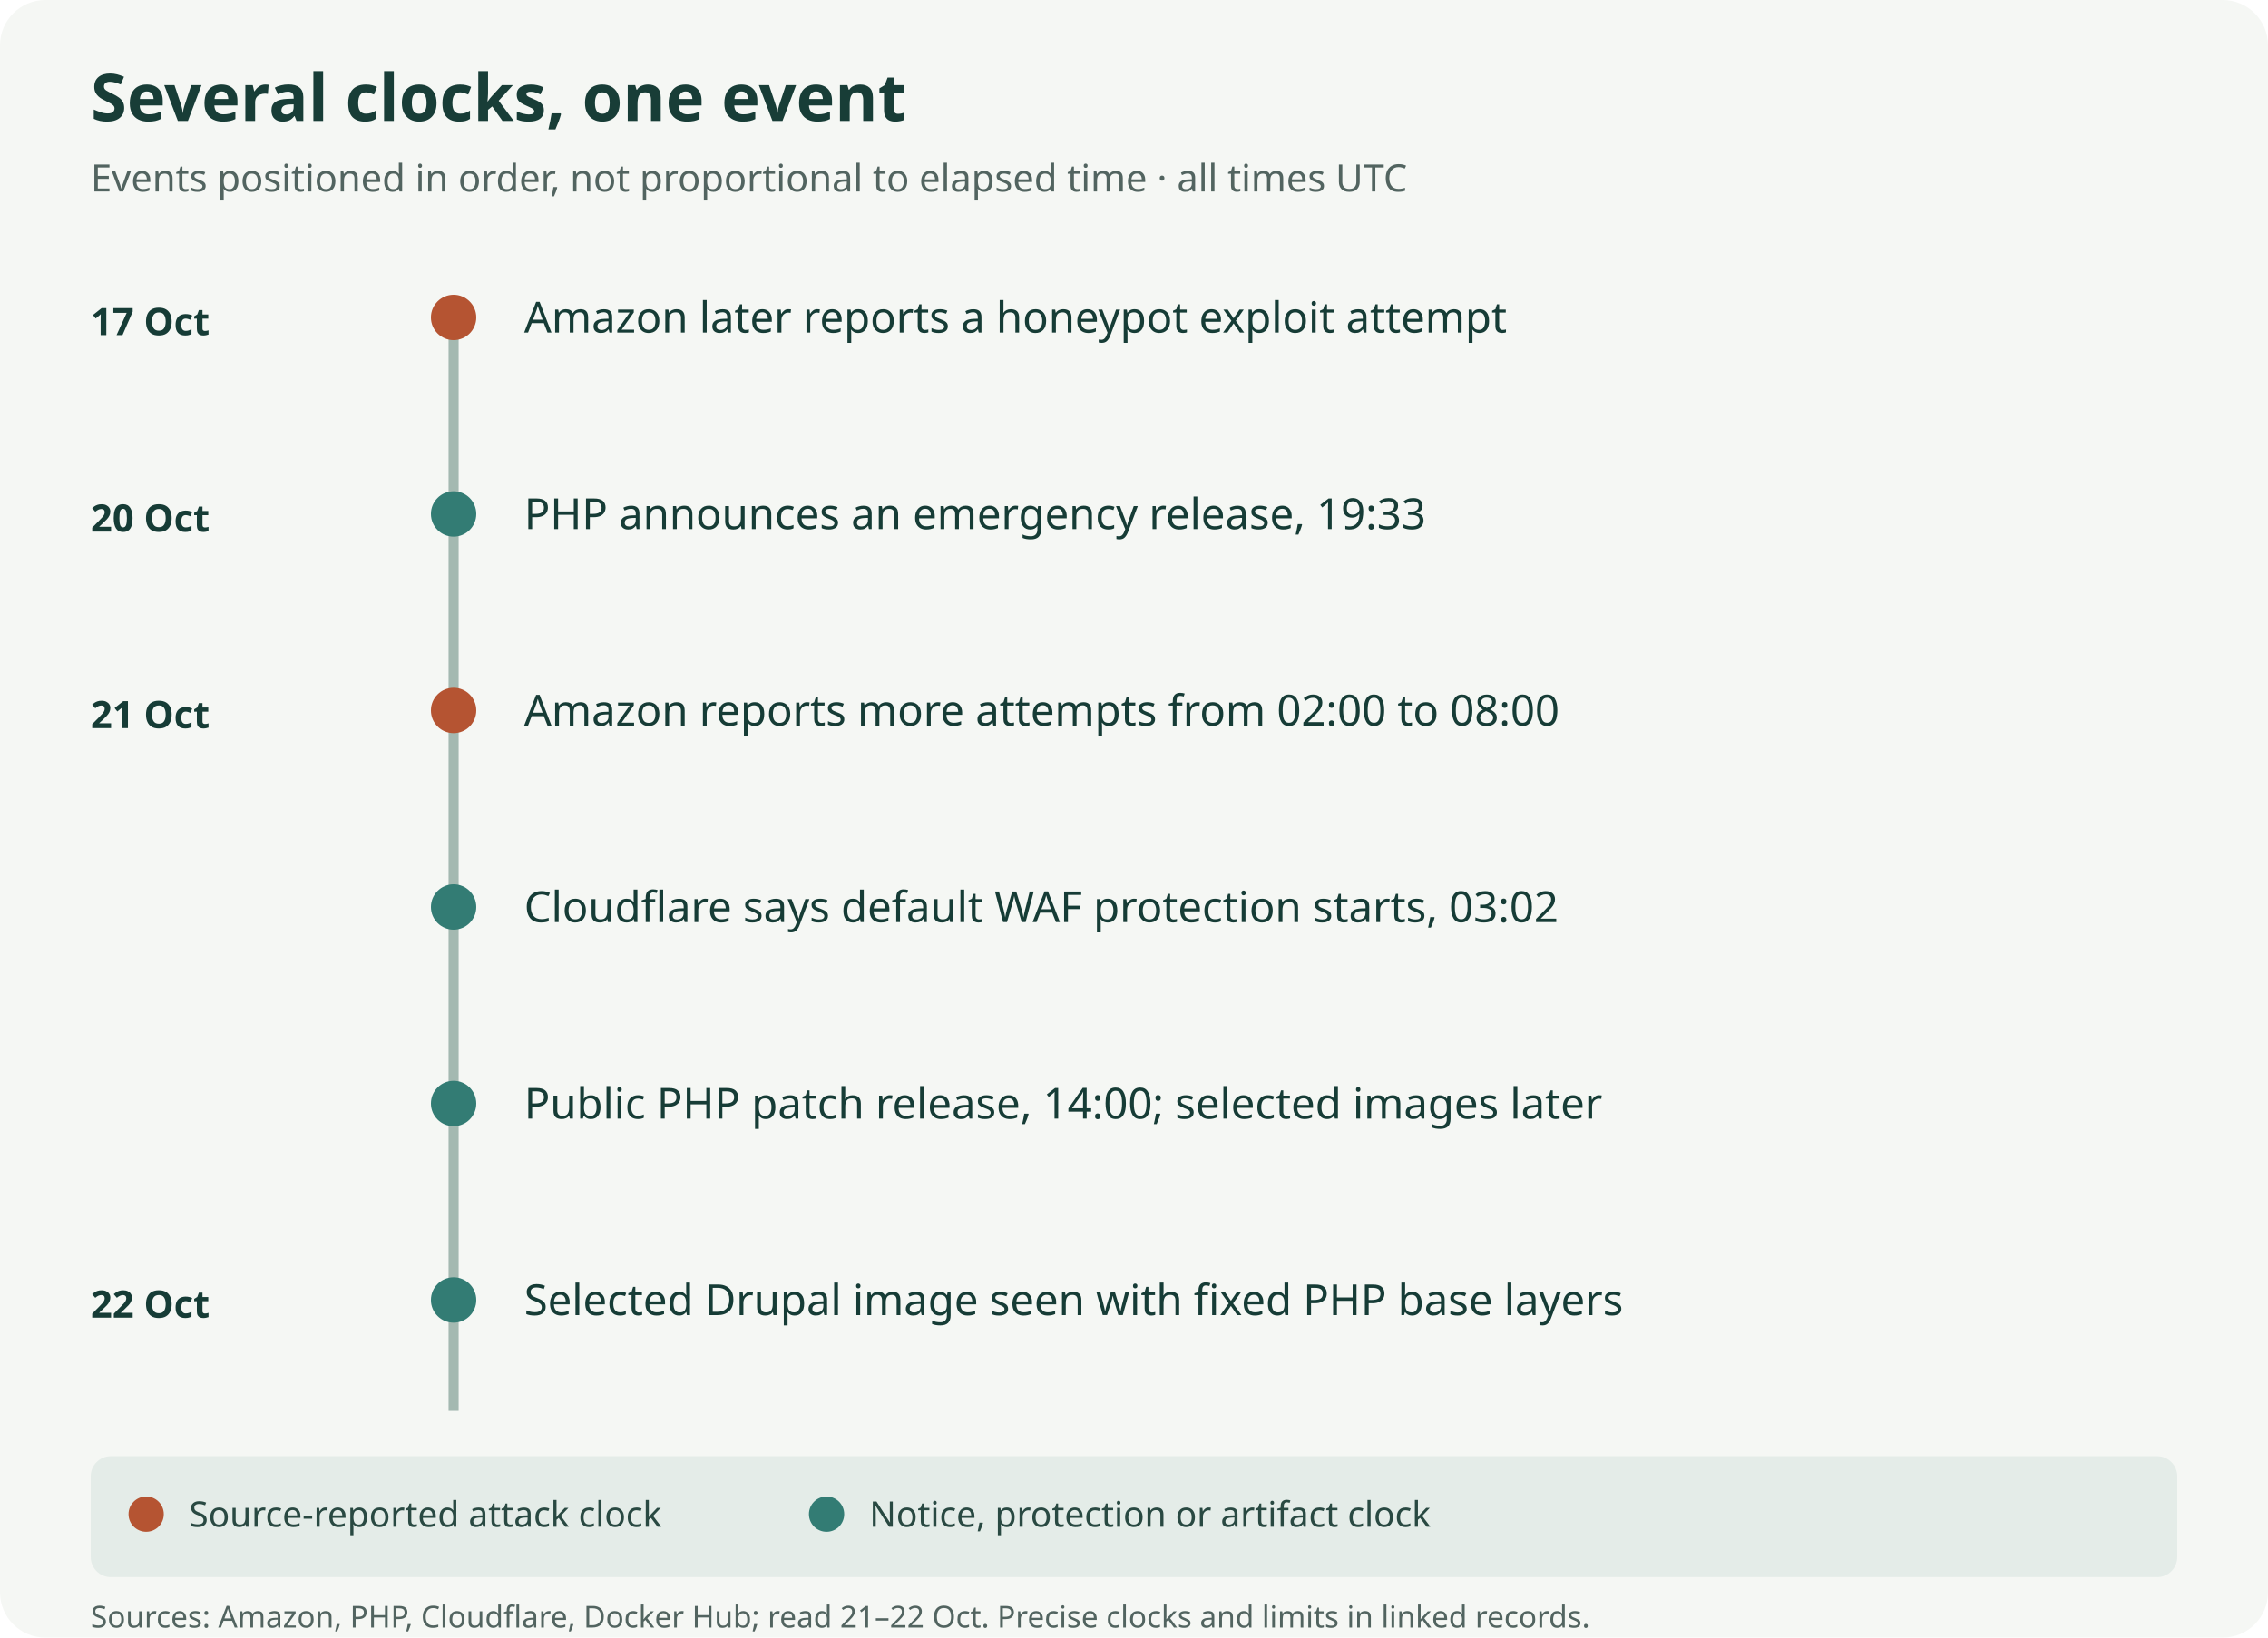
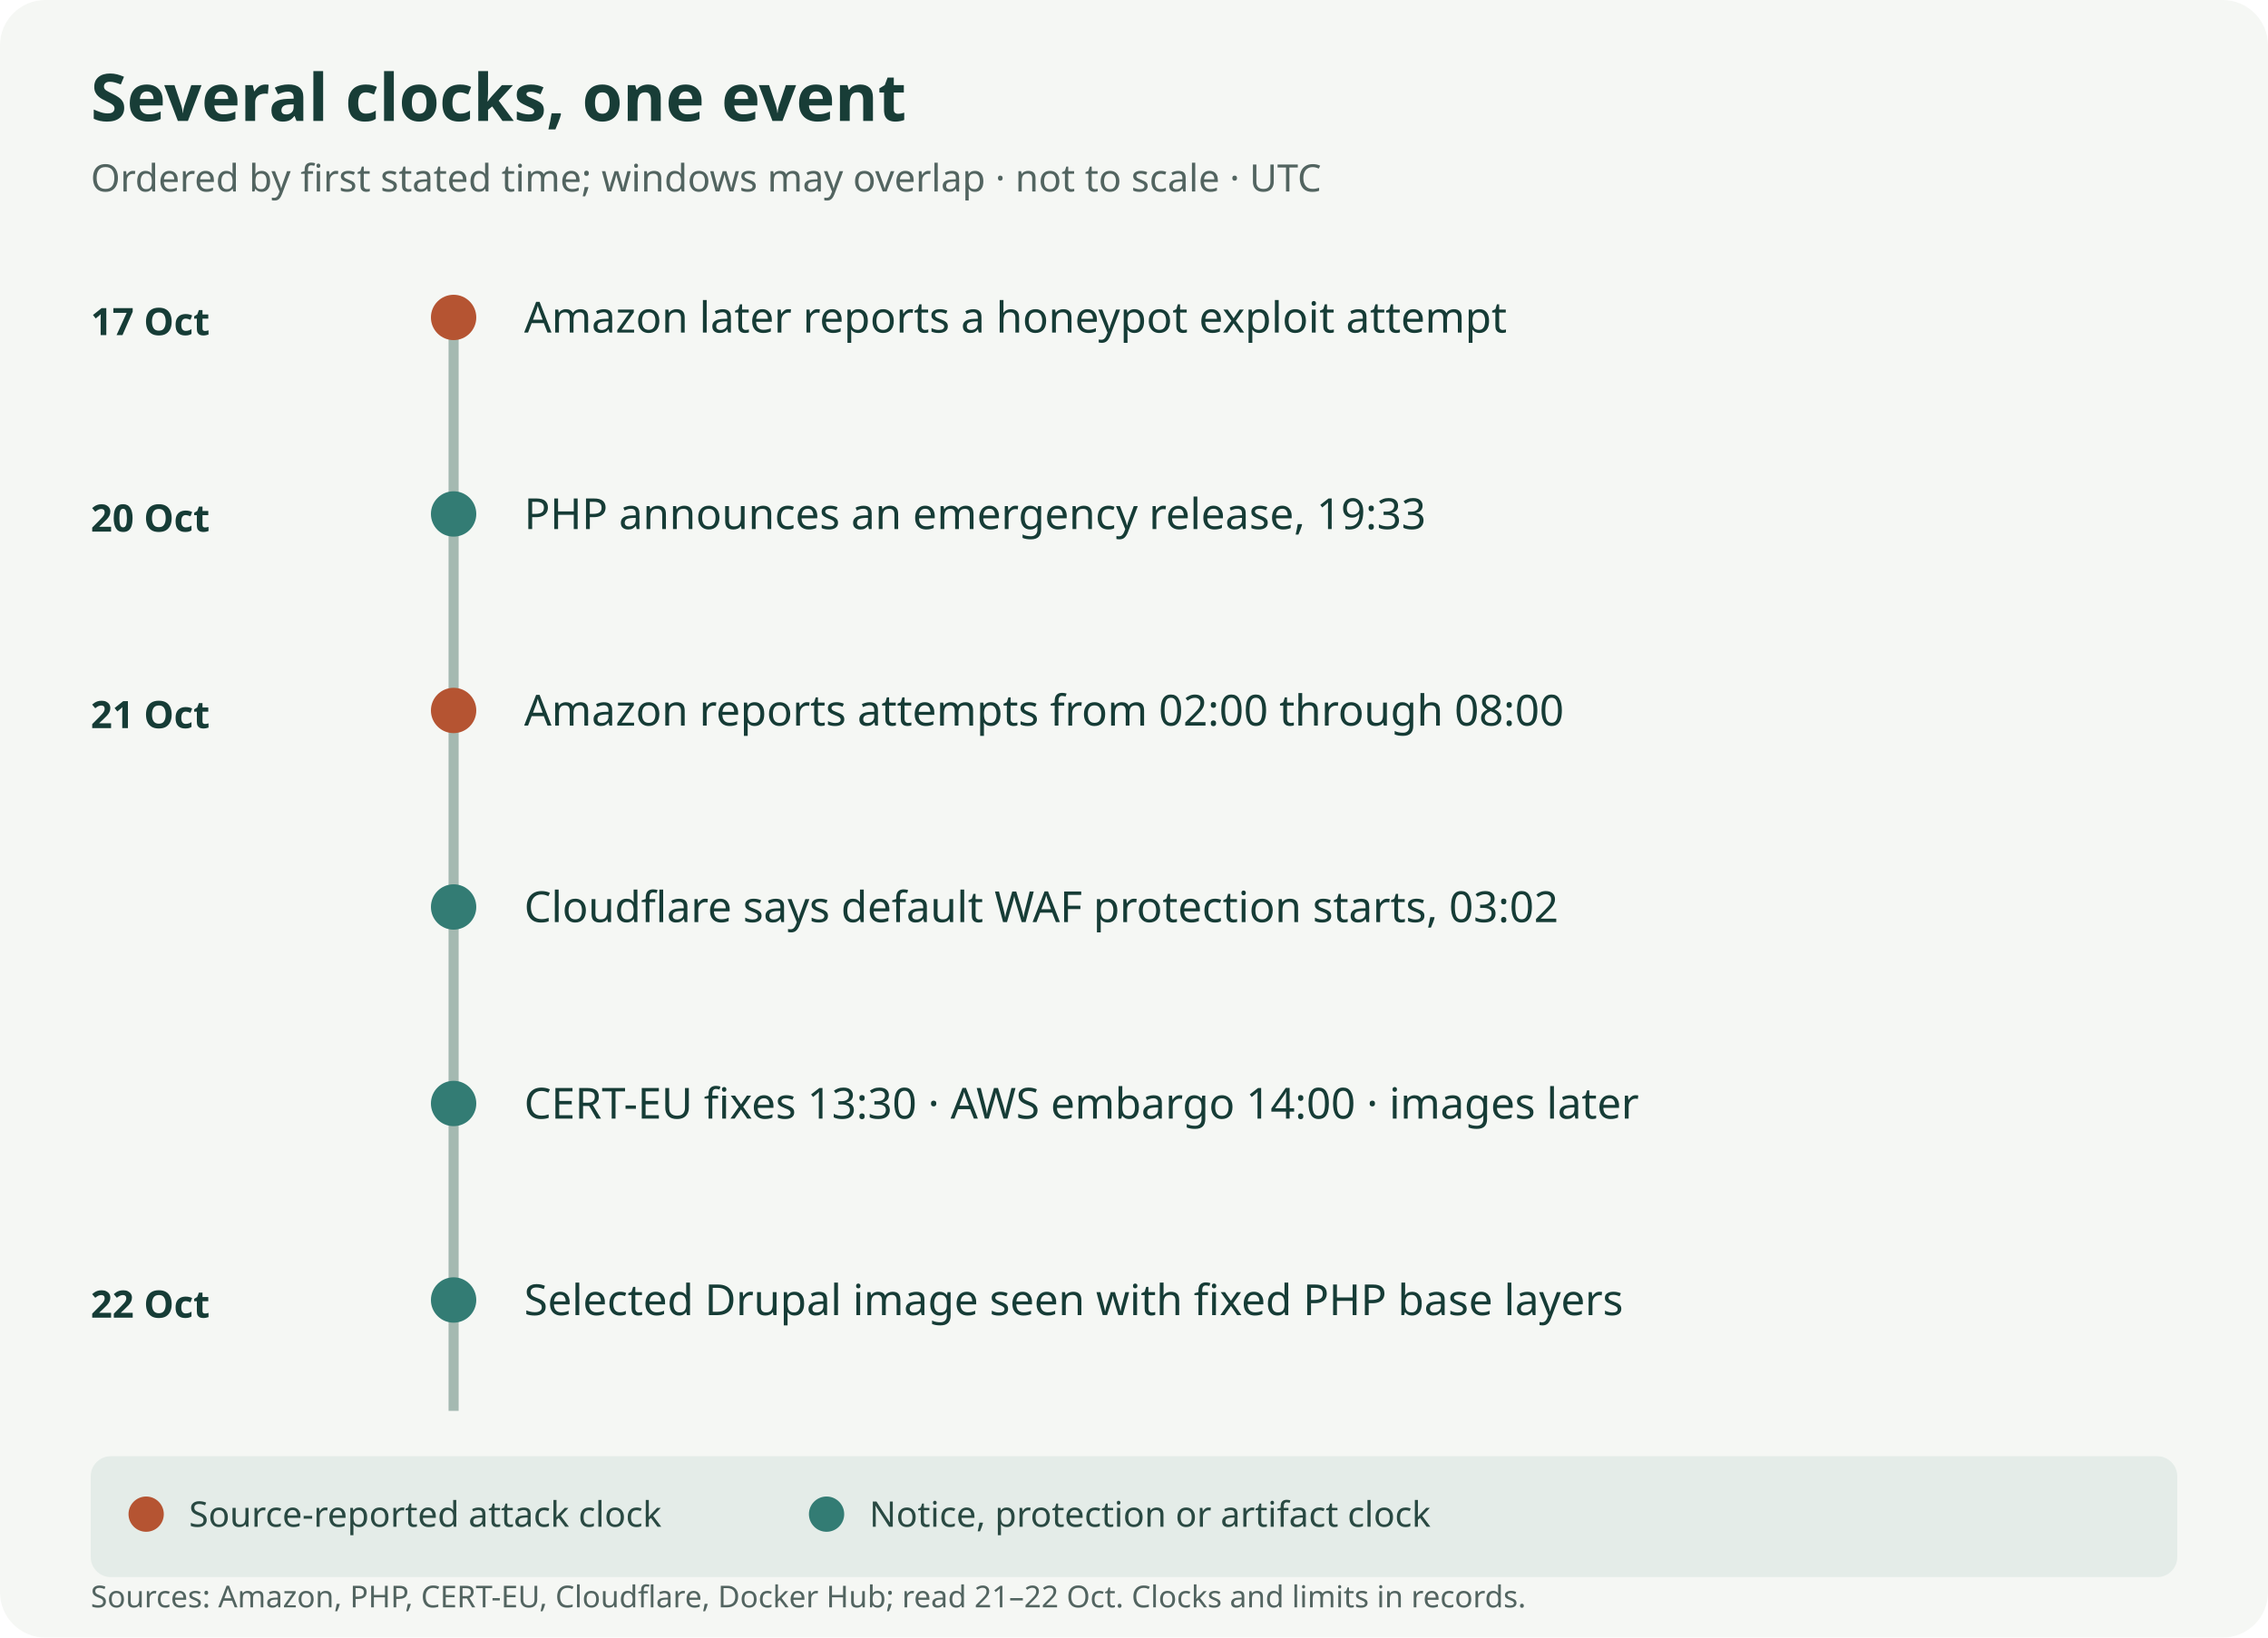
<svg xmlns="http://www.w3.org/2000/svg" viewBox="0 0 900 650" role="img" aria-labelledby="title desc">
  <rect width="900" height="650" rx="18" fill="#f5f7f4" />
  <text x="36" y="48" fill="#183d37" font-family="system-ui,sans-serif" font-size="26" font-weight="700">Several clocks, one event</text>
-   <text x="36" y="76" fill="#526460" font-family="system-ui,sans-serif" font-size="15">Events positioned in order, not proportional to elapsed time · all times UTC</text>
+   <text x="36" y="76" fill="#526460" font-family="system-ui,sans-serif" font-size="15">Ordered by first stated time; windows may overlap · not to scale · UTC</text>
  <line x1="180" y1="120" x2="180" y2="560" stroke="#a4b9b1" stroke-width="4" />
  <g font-family="system-ui,sans-serif" font-size="17" fill="#163c36">
    <text x="36" y="133" font-size="15" font-weight="700">17 Oct</text>
    <circle cx="180" cy="126" r="9" fill="#b55432" />
    <text x="208" y="132">Amazon later reports a honeypot exploit attempt</text>
    <text x="36" y="211" font-size="15" font-weight="700">20 Oct</text>
    <circle cx="180" cy="204" r="9" fill="#337c74" />
    <text x="208" y="210">PHP announces an emergency release, 19:33</text>
    <text x="36" y="289" font-size="15" font-weight="700">21 Oct</text>
    <circle cx="180" cy="282" r="9" fill="#b55432" />
-     <text x="208" y="288">Amazon reports more attempts from 02:00 to 08:00</text>
+     <text x="208" y="288">Amazon reports attempts from 02:00 through 08:00</text>
    <circle cx="180" cy="360" r="9" fill="#337c74" />
    <text x="208" y="366">Cloudflare says default WAF protection starts, 03:02</text>
    <circle cx="180" cy="438" r="9" fill="#337c74" />
-     <text x="208" y="444">Public PHP patch release, 14:00; selected images later</text>
+     <text x="208" y="444">CERT-EU fixes 13:30 · AWS embargo 14:00 · images later</text>
    <text x="36" y="523" font-size="15" font-weight="700">22 Oct</text>
    <circle cx="180" cy="516" r="9" fill="#337c74" />
    <text x="208" y="522">Selected Drupal image seen with fixed PHP base layers</text>
  </g>
  <rect x="36" y="578" width="828" height="48" rx="8" fill="#e4ece8" />
  <circle cx="58" cy="601" r="7" fill="#b55432" />
  <text x="75" y="606" fill="#294942" font-family="system-ui,sans-serif" font-size="14">Source-reported attack clock</text>
  <circle cx="328" cy="601" r="7" fill="#337c74" />
  <text x="345" y="606" fill="#294942" font-family="system-ui,sans-serif" font-size="14">Notice, protection or artifact clock</text>
-   <text x="36" y="646" fill="#526460" font-family="system-ui,sans-serif" font-size="12">Sources: Amazon, PHP, Cloudflare, Docker Hub; read 21–22 Oct. Precise clocks and limits in linked records.</text>
+   <text x="36" y="638" fill="#526460" font-family="system-ui,sans-serif" font-size="12">Sources: Amazon, PHP, CERT-EU, Cloudflare, Docker Hub; read 21–22 Oct. Clocks and limits in records.</text>
</svg>
